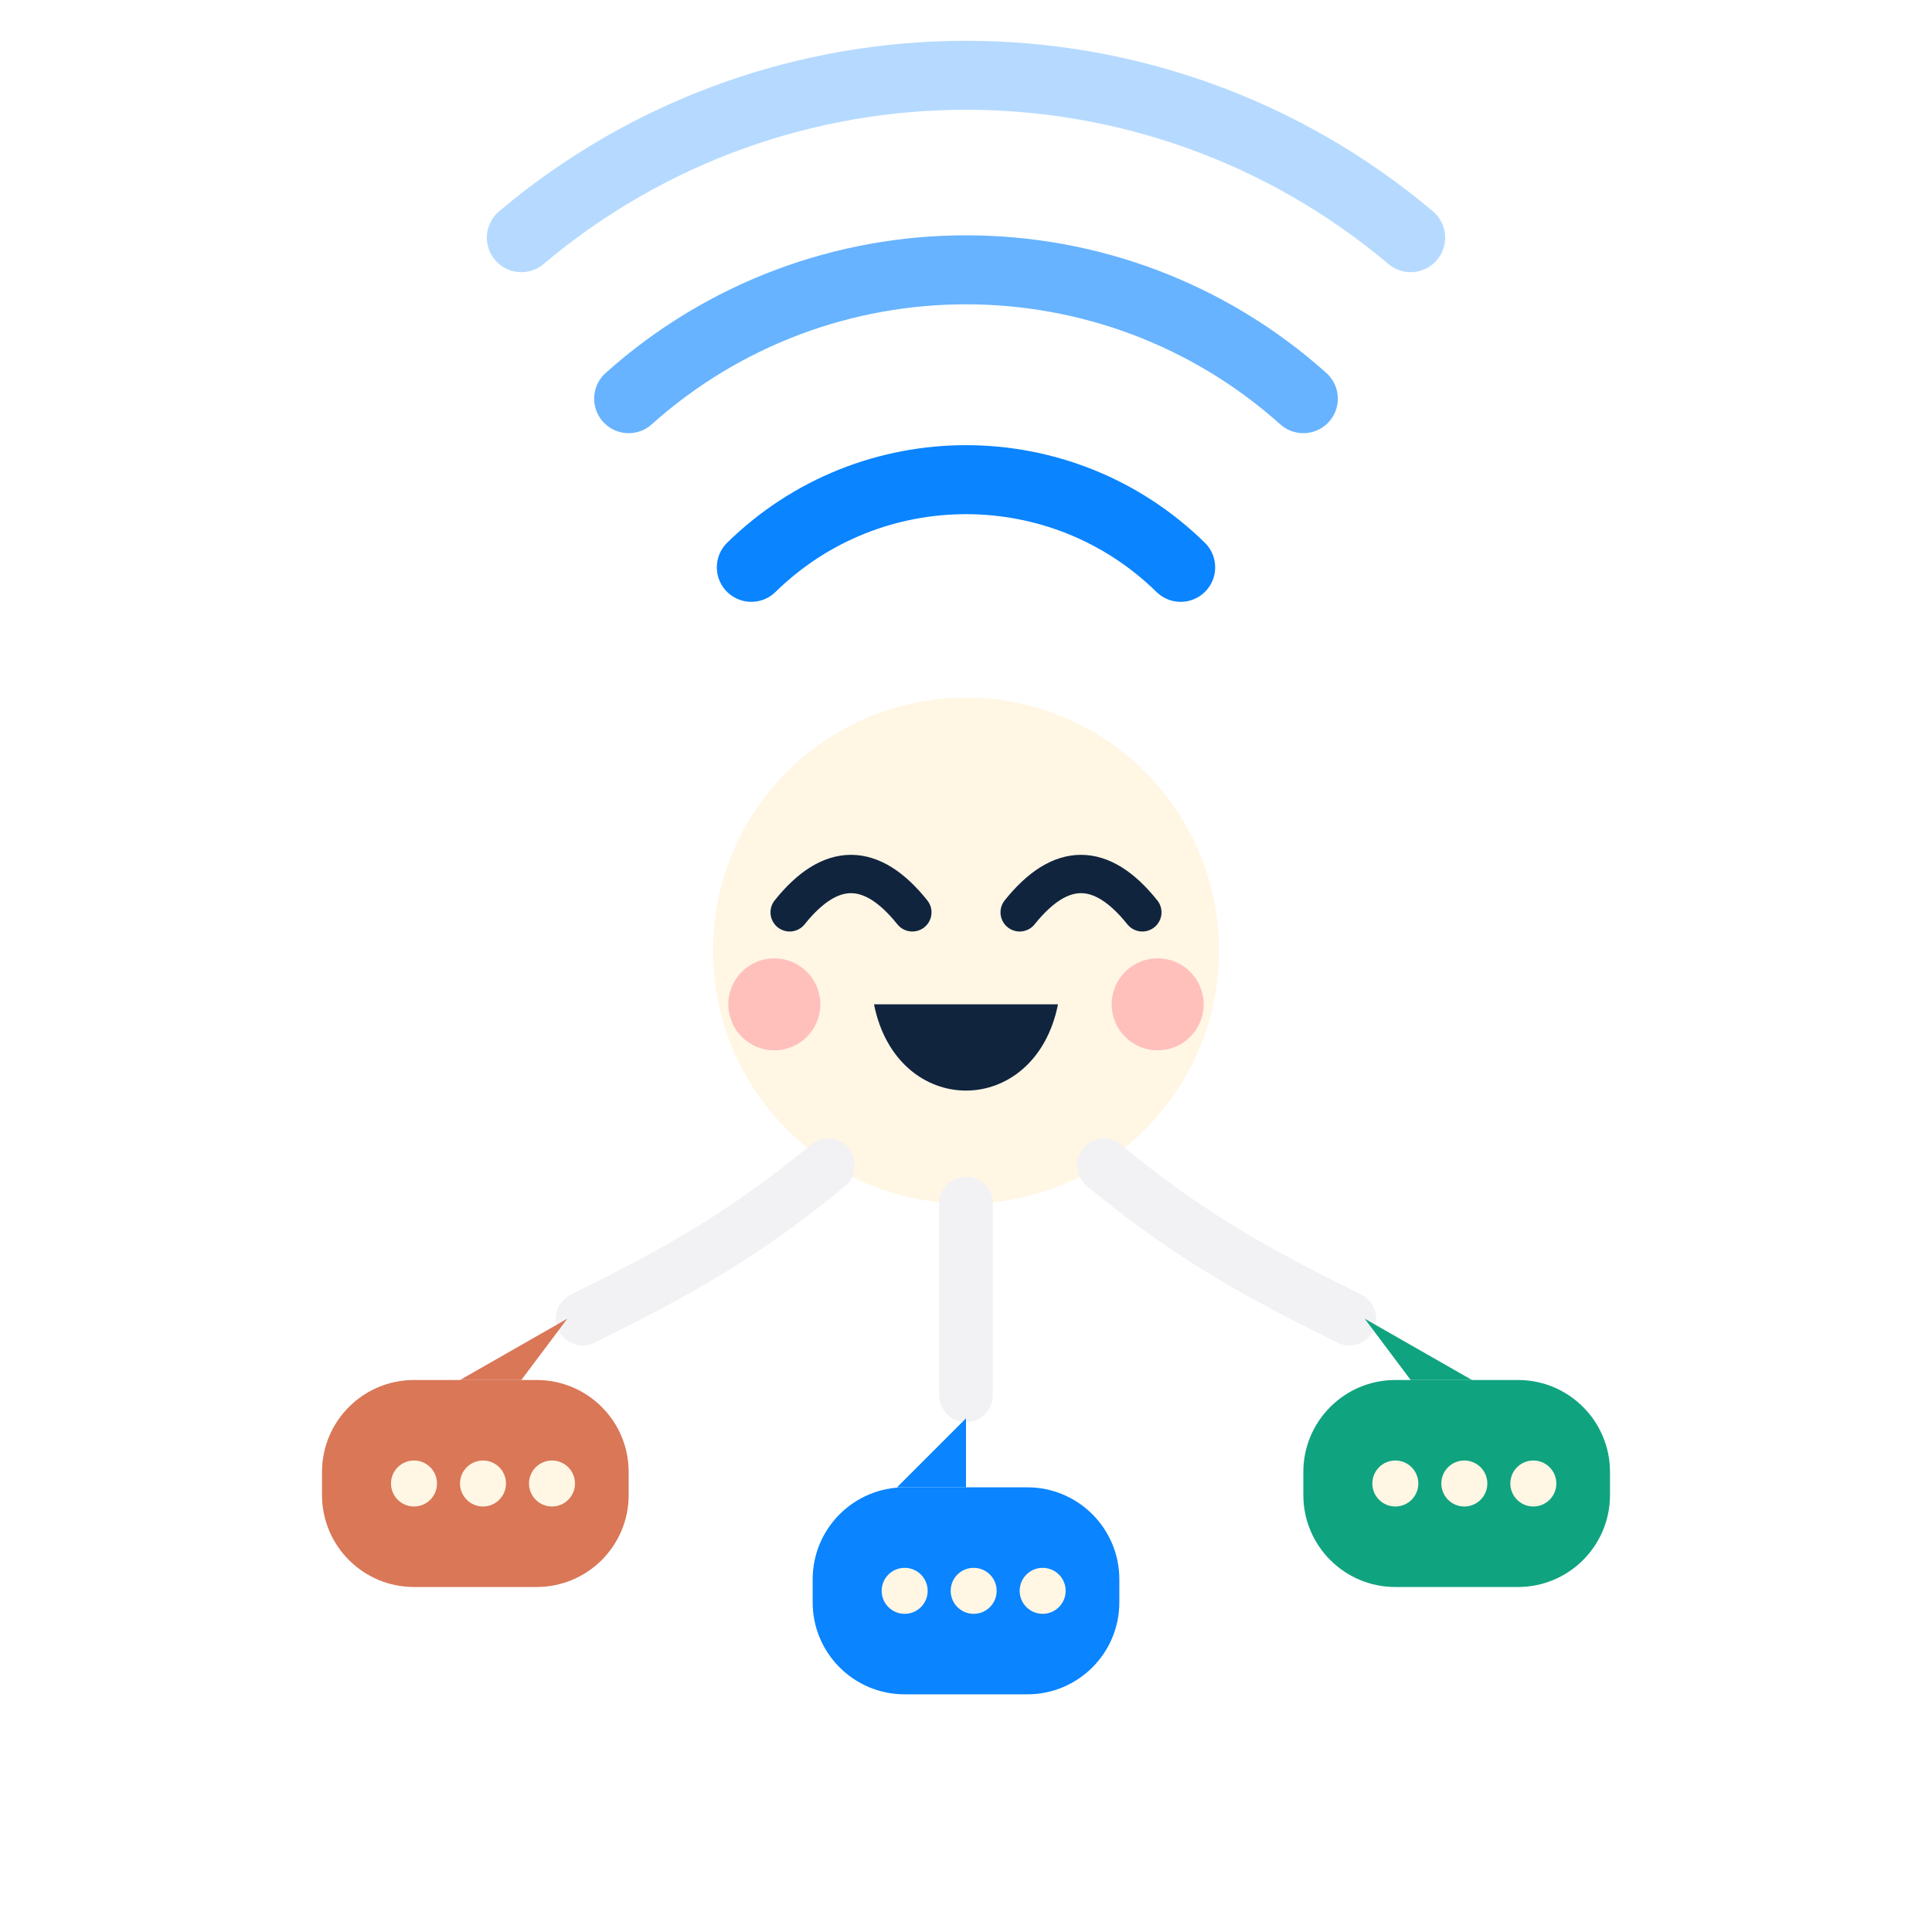
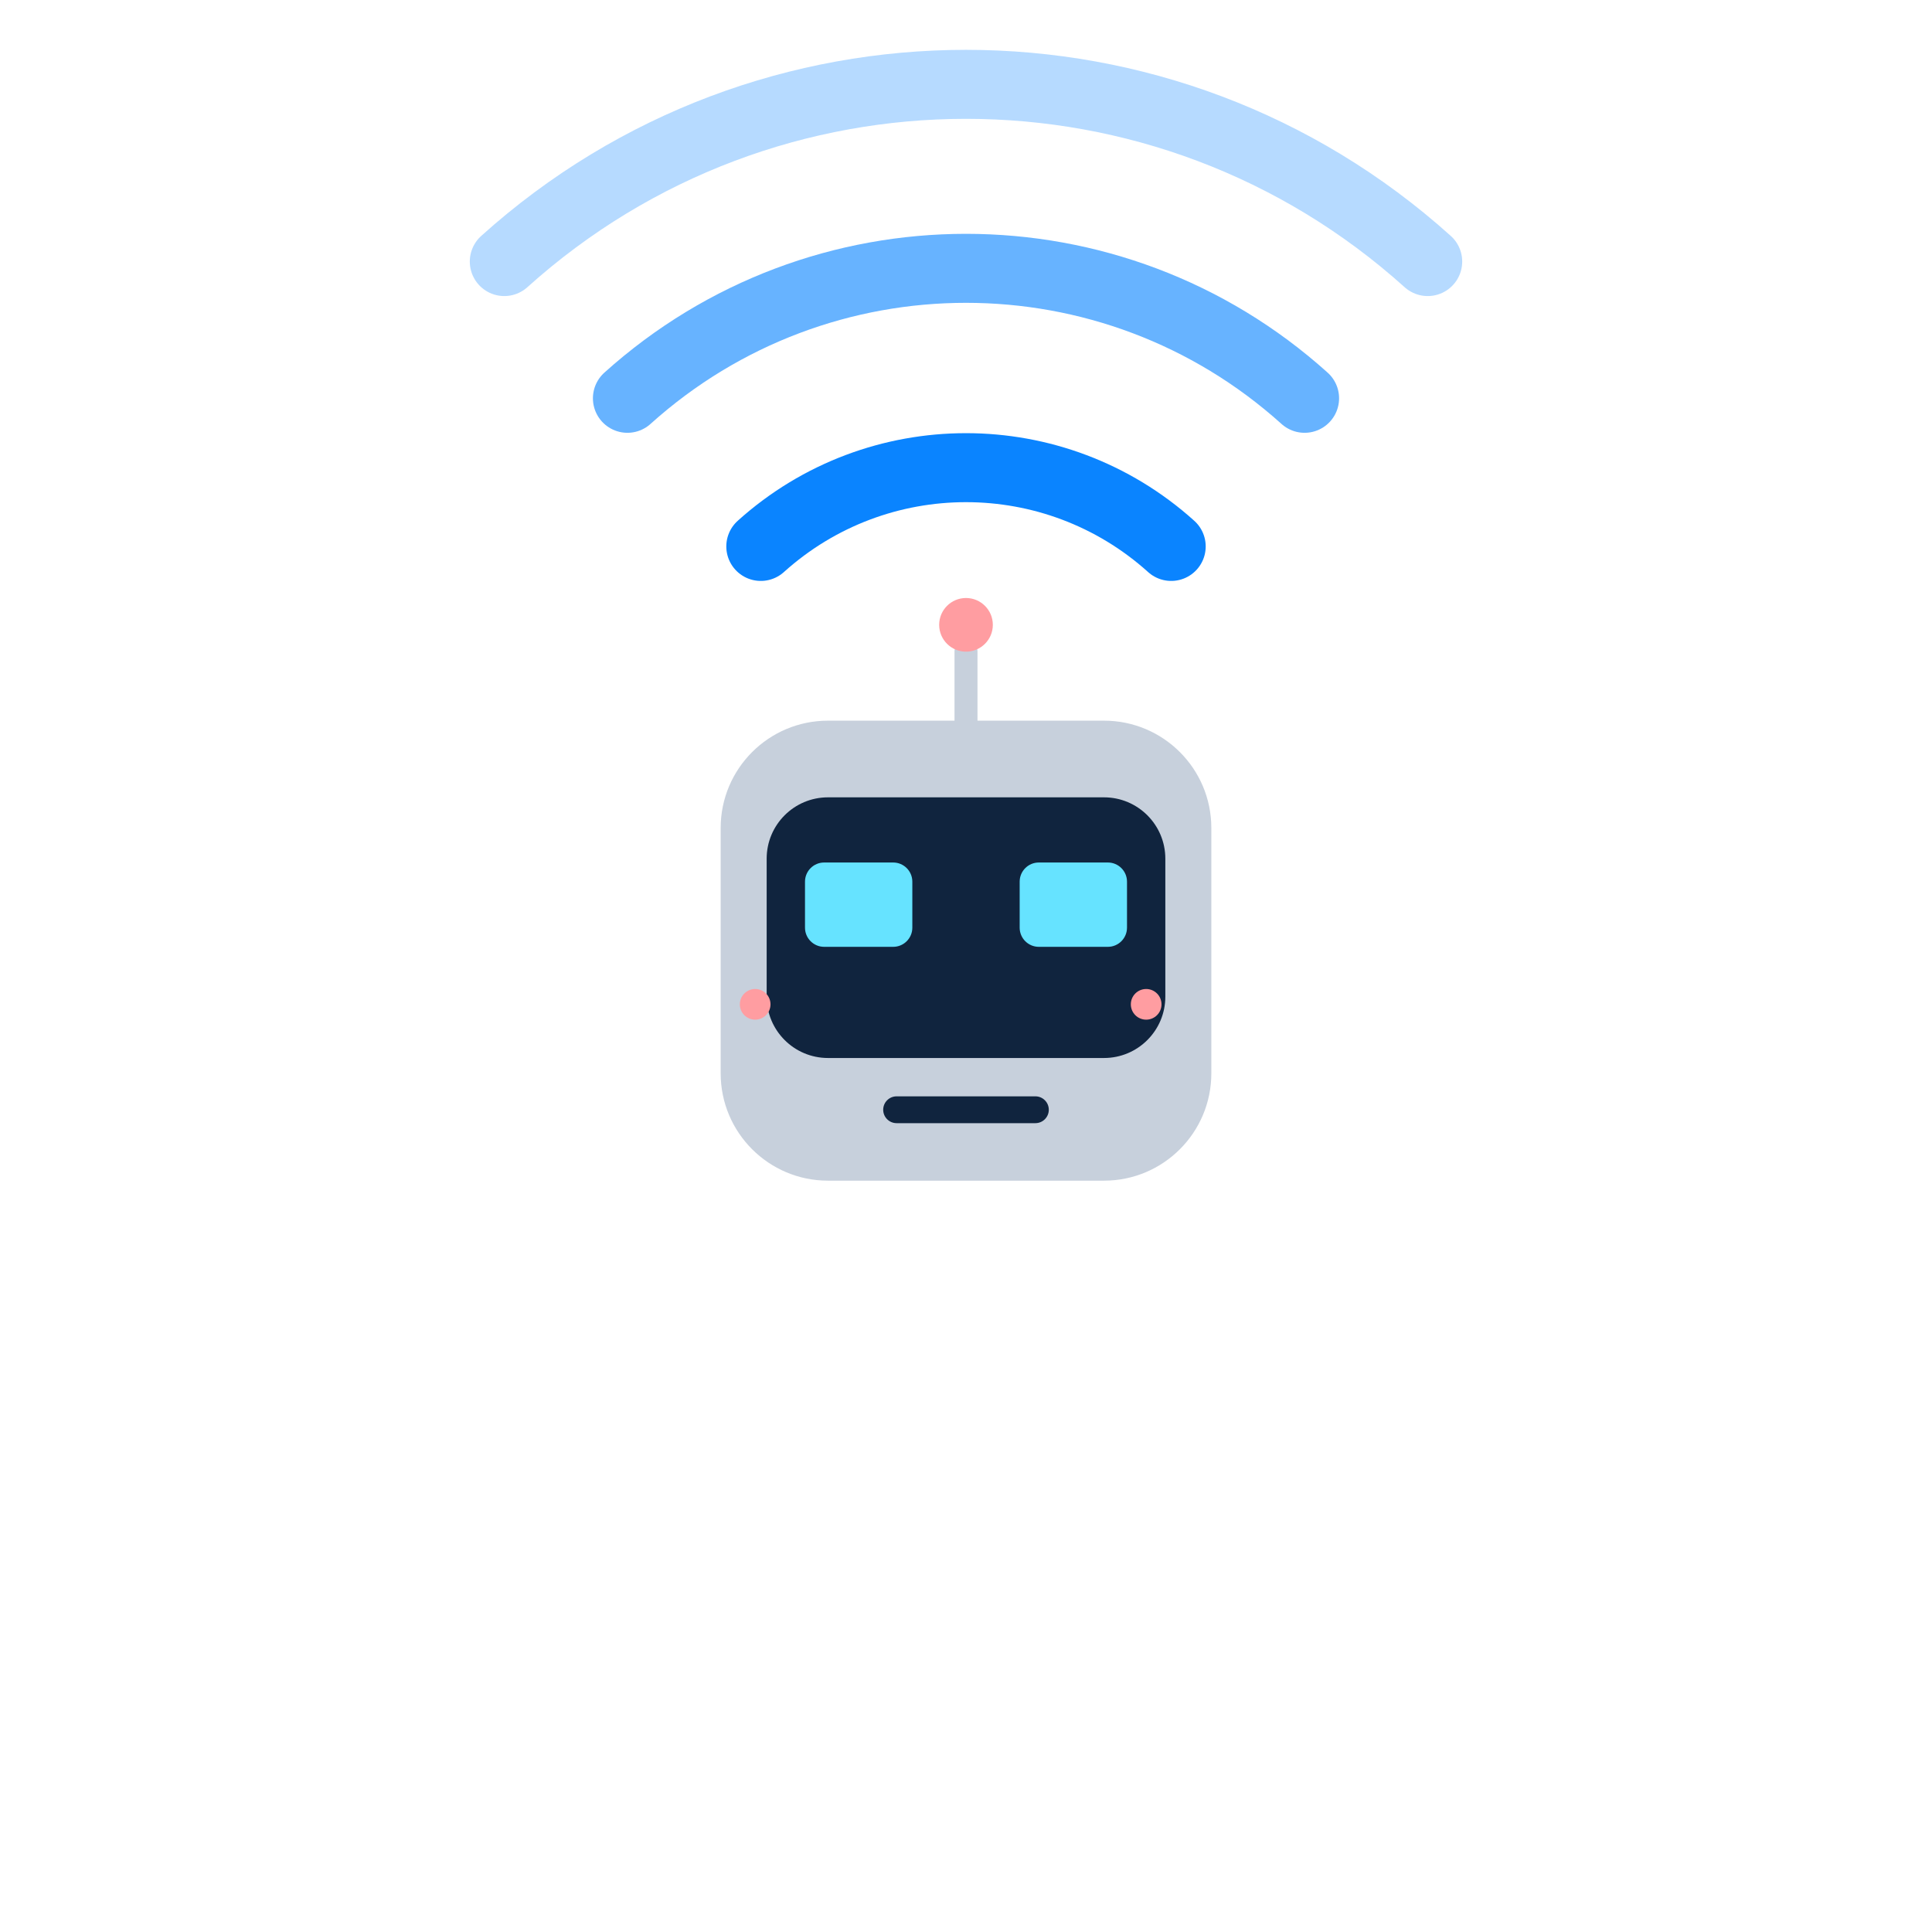
- <svg xmlns="http://www.w3.org/2000/svg" viewBox="-6 -12 252 252" fill="none">
-   <path d="M92 62 A 40 40 0 0 1 148 62" stroke="#0A84FF" stroke-width="9" stroke-linecap="round" />
-   <path d="M76 40 A 66 66 0 0 1 164 40" stroke="#0A84FF" stroke-width="9" stroke-linecap="round" opacity="0.62" />
-   <path d="M62 19 A 90 90 0 0 1 178 19" stroke="#0A84FF" stroke-width="9" stroke-linecap="round" opacity="0.3" />
-   <circle cx="120" cy="112" r="33" fill="#FFF6E4" />
-   <path d="M102 140 C 90 150, 80 155, 70 160" stroke="#F2F2F5" stroke-width="7" stroke-linecap="round" />
-   <path d="M120 145 L 120 170" stroke="#F2F2F5" stroke-width="7" stroke-linecap="round" />
-   <path d="M138 140 C 150 150, 160 155, 170 160" stroke="#F2F2F5" stroke-width="7" stroke-linecap="round" />
-   <path d="M97 107 Q105 97 113 107" stroke="#10243E" stroke-width="5" stroke-linecap="round" />
-   <path d="M127 107 Q135 97 143 107" stroke="#10243E" stroke-width="5" stroke-linecap="round" />
-   <circle cx="95" cy="119" r="6" fill="#FF9DA1" opacity="0.6" />
-   <circle cx="145" cy="119" r="6" fill="#FF9DA1" opacity="0.6" />
-   <path d="M108 119 C 111 134, 129 134, 132 119 Z" fill="#10243E" />
-   <g>
-     <rect x="36" y="168" width="40" height="27" rx="12" fill="#D97757" />
-     <path d="M62 168 L 68 160 L 54 168 Z" fill="#D97757" />
-     <circle cx="48" cy="181.5" r="3" fill="#FFF6E4" />
-     <circle cx="57" cy="181.5" r="3" fill="#FFF6E4" />
-     <circle cx="66" cy="181.5" r="3" fill="#FFF6E4" />
+ <svg xmlns="http://www.w3.org/2000/svg" width="252" height="252" viewBox="0 0 252 252" role="img" aria-labelledby="title desc">
+   <g fill="none" stroke="#0A84FF" stroke-width="9" stroke-linecap="round">
+     <path d="M99.235 71.274 A40 40 0 0 1 152.765 71.274" />
+     <path d="M81.837 51.952 A66 66 0 0 1 170.163 51.952" opacity="0.62" />
+     <path d="M65.778 34.117 A90 90 0 0 1 186.222 34.117" opacity="0.30" />
  </g>
-   <g>
-     <rect x="100" y="182" width="40" height="27" rx="12" fill="#0A84FF" />
-     <path d="M120 182 L 120 173 L 111 182 Z" fill="#0A84FF" />
-     <circle cx="112" cy="195.5" r="3" fill="#FFF6E4" />
-     <circle cx="121" cy="195.5" r="3" fill="#FFF6E4" />
-     <circle cx="130" cy="195.5" r="3" fill="#FFF6E4" />
-   </g>
-   <g>
-     <rect x="164" y="168" width="40" height="27" rx="12" fill="#10A37F" />
-     <path d="M178 168 L 172 160 L 186 168 Z" fill="#10A37F" />
-     <circle cx="176" cy="181.5" r="3" fill="#FFF6E4" />
-     <circle cx="185" cy="181.5" r="3" fill="#FFF6E4" />
-     <circle cx="194" cy="181.5" r="3" fill="#FFF6E4" />
-   </g>
+   <path d="M126 94 V85" fill="none" stroke="#C7D0DC" stroke-width="3" stroke-linecap="round" />
+   <circle cx="126" cy="81.5" r="3.5" fill="#FF9DA1" />
+   <rect x="94" y="94" width="64" height="60" rx="14" fill="#C7D0DC" />
+   <rect x="100" y="104" width="52" height="34" rx="8" fill="#10243E" />
+   <rect x="105" y="112.5" width="14" height="11" rx="2.5" fill="#66E3FF" />
+   <rect x="133" y="112.5" width="14" height="11" rx="2.5" fill="#66E3FF" />
+   <circle cx="98.5" cy="131" r="2" fill="#FF9DA1" />
+   <circle cx="149.5" cy="131" r="2" fill="#FF9DA1" />
+   <rect x="115.2" y="143" width="21.6" height="3.5" rx="1.75" fill="#10243E" />
</svg>
